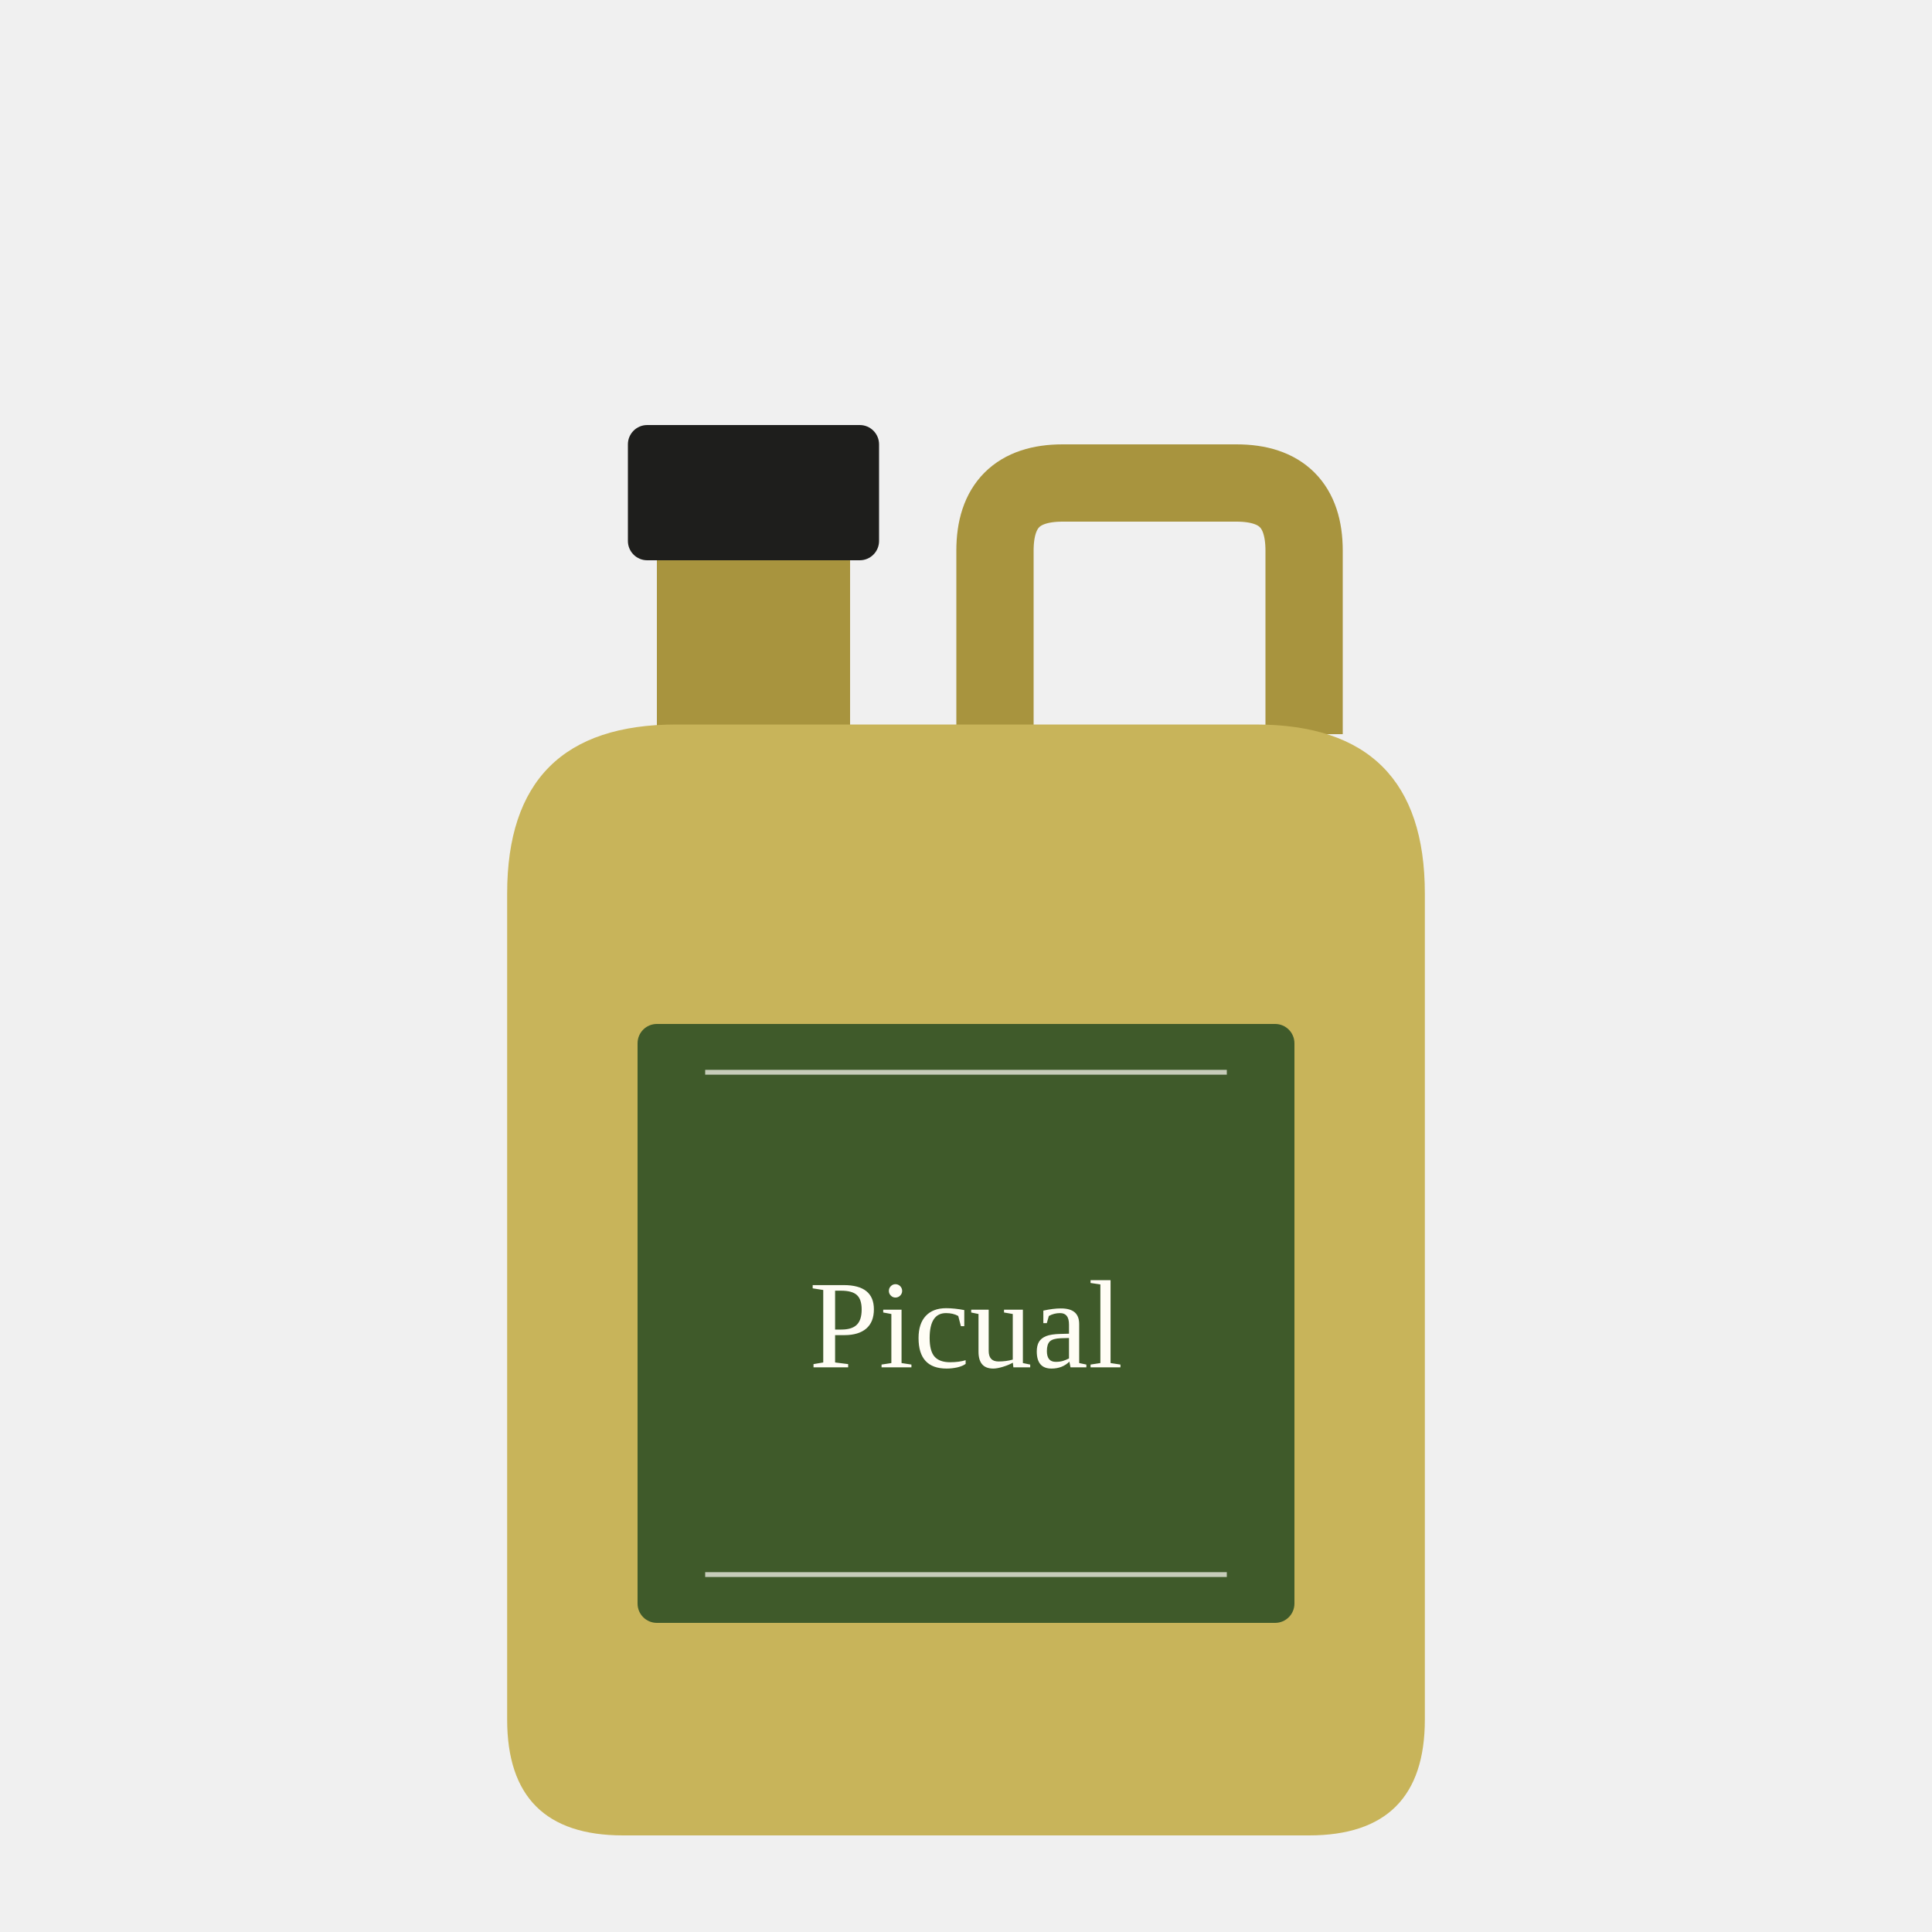
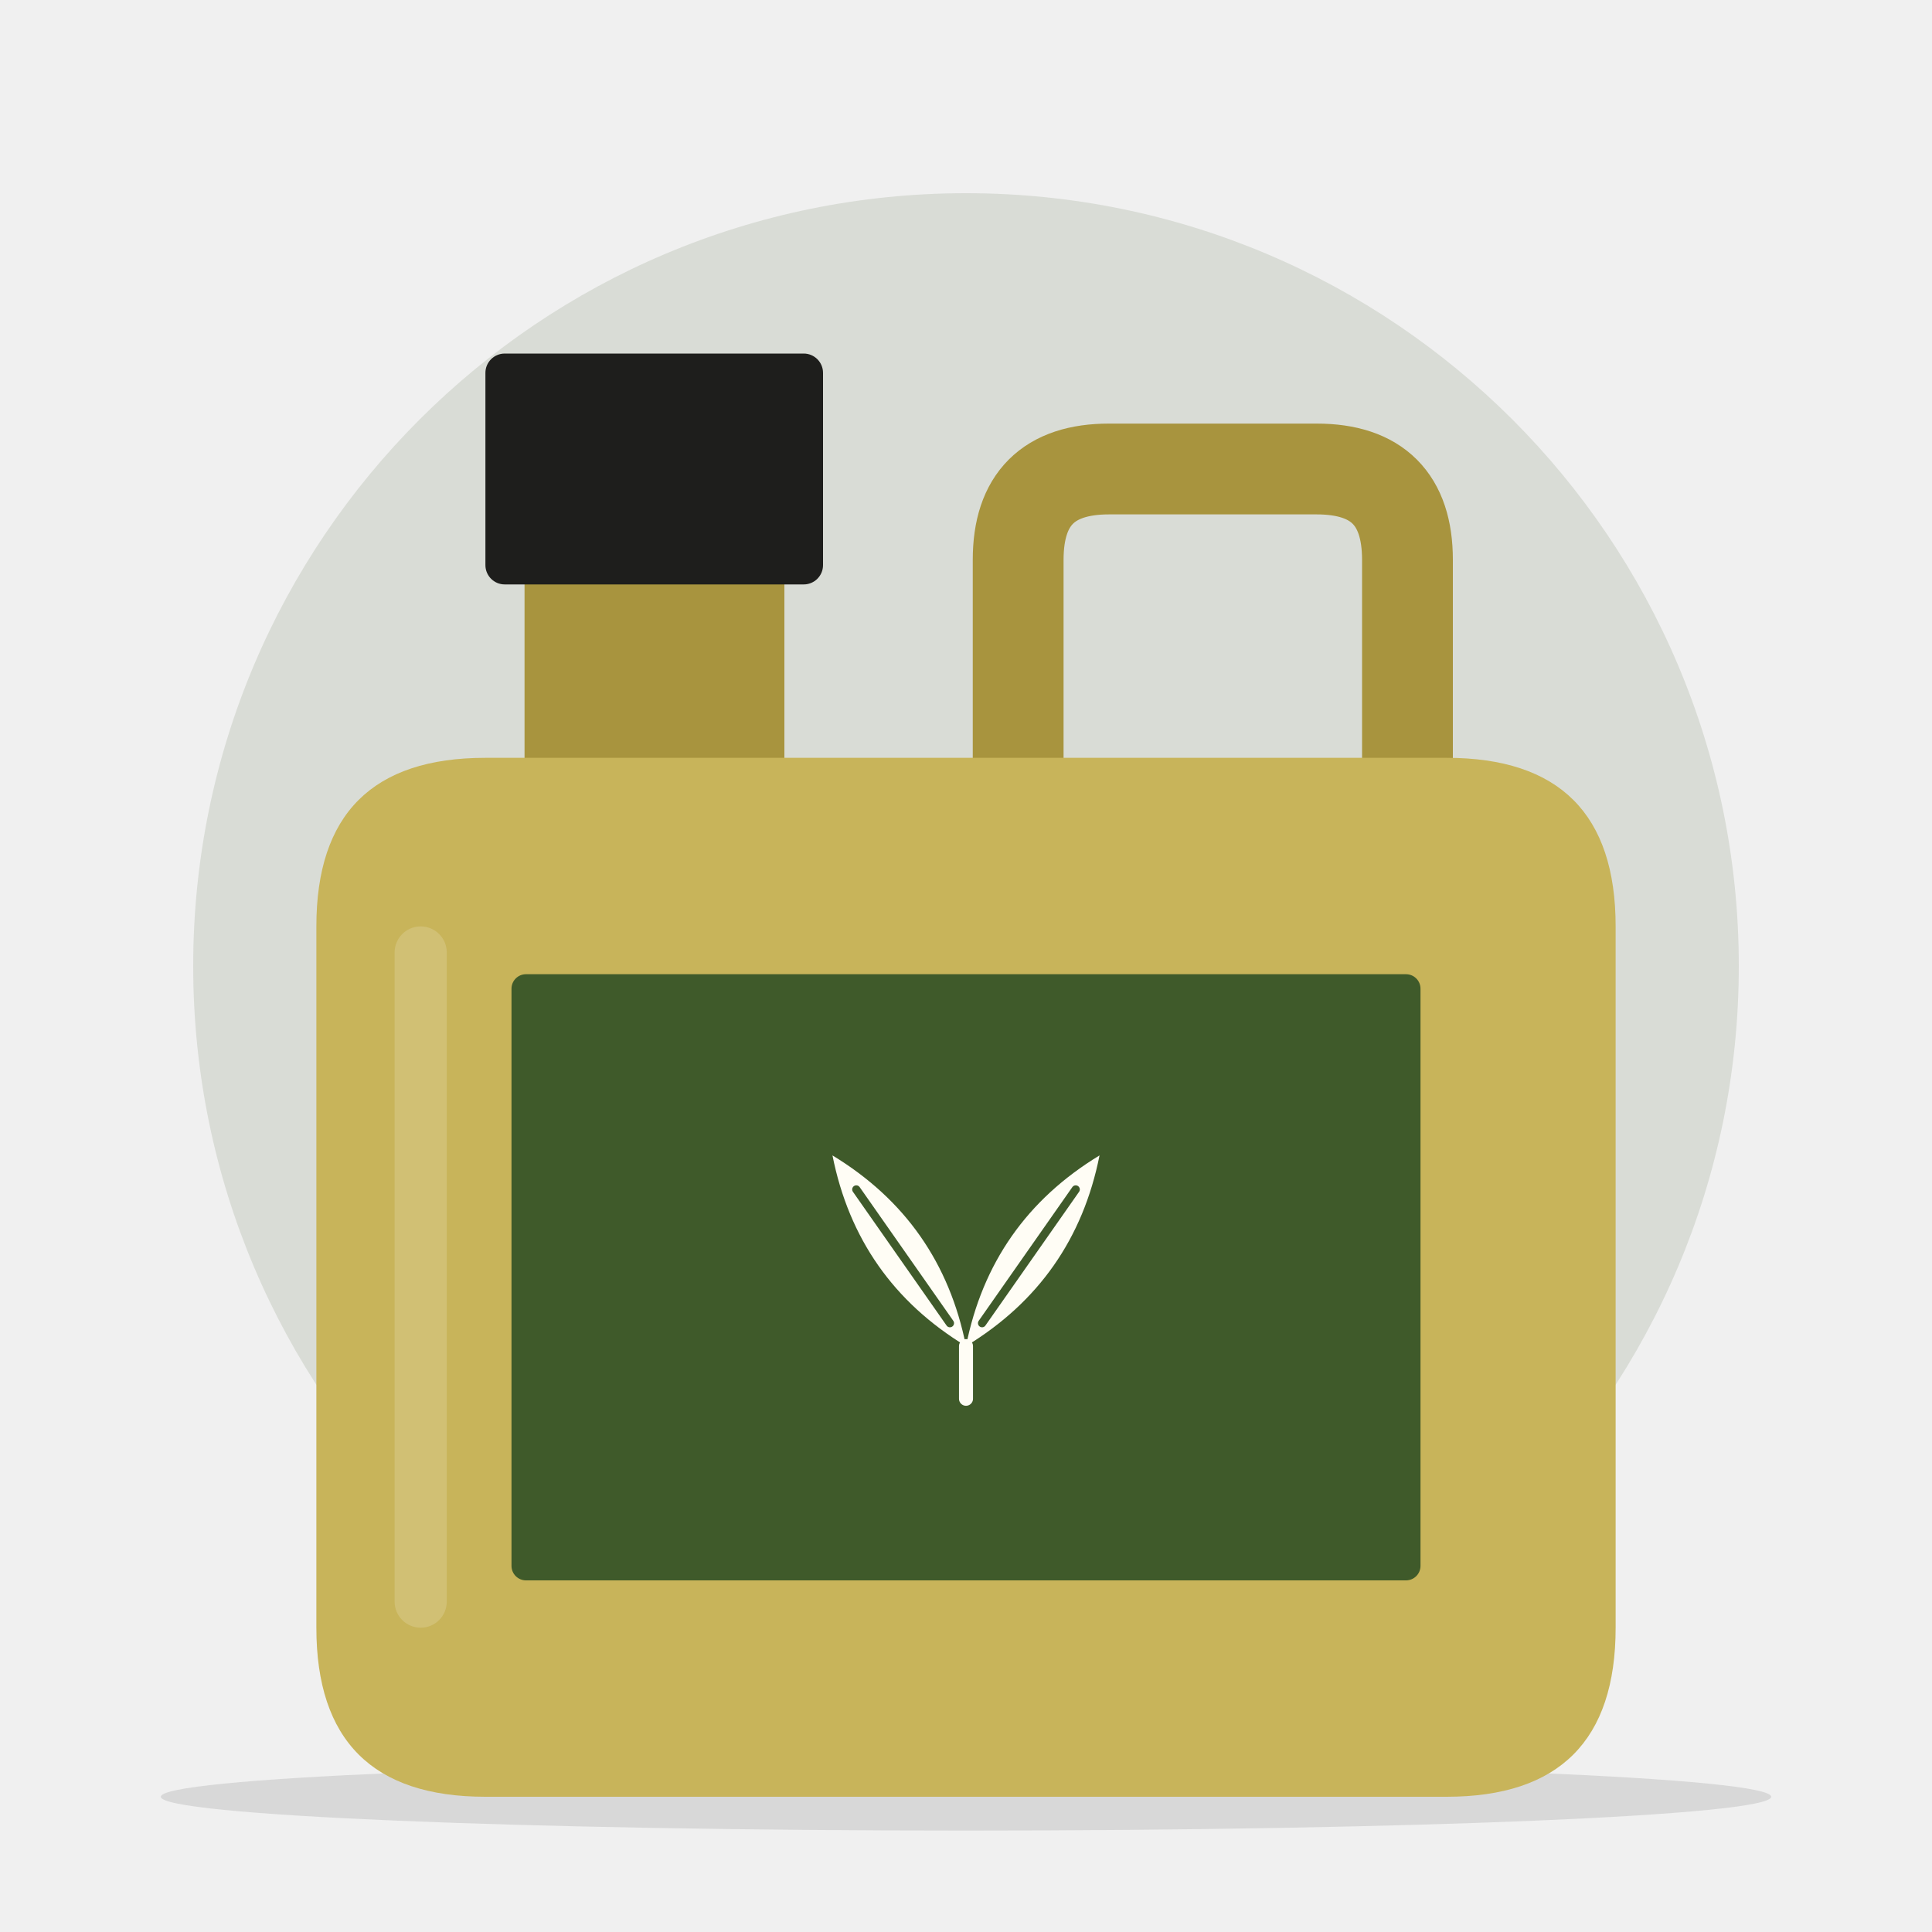
<svg xmlns="http://www.w3.org/2000/svg" viewBox="0 0 400 400" width="400" height="400" role="img">
-   <path d="M206 152 L206 114 Q206 100 220 100 L256 100 Q270 100 270 114 L270 152" fill="none" stroke="#A8943E" stroke-width="16" stroke-linejoin="round" />
-   <rect x="136" y="112" width="40" height="44" rx="4" fill="#A8943E" />
-   <rect x="130" y="88" width="52" height="28" rx="4" fill="#1E1E1C" />
-   <path d="M140 150 L260 150 Q295 150 295 185 L295 356 Q295 380 271 380 L129 380 Q105 380 105 356 L105 185 Q105 150 140 150 Z" fill="#C8B45A" />
-   <rect x="132" y="212" width="136" height="124" rx="4" fill="#3F5A2A" />
-   <line x1="146" y1="222" x2="254" y2="222" stroke="#FFFDF5" stroke-width="1" stroke-opacity="0.7" />
-   <line x1="146" y1="326" x2="254" y2="326" stroke="#FFFDF5" stroke-width="1" stroke-opacity="0.7" />
-   <text x="200" y="283.1" text-anchor="middle" font-family="Georgia, 'Times New Roman', serif" font-size="26.0" fill="#FFFDF5">Picual</text>
+   <circle cx="200" cy="200" r="160" fill="#3F5A2A" fill-opacity="0.13" />
+   <ellipse cx="200" cy="372" rx="166.7" ry="7" fill="#000000" fill-opacity="0.1" />
+   <path d="M210.8 158.9 L210.8 115.9 Q210.8 97.1 229.6 97.1 L272.6 97.1 Q291.4 97.1 291.4 115.9 L291.4 158.9" fill="none" stroke="#A8943E" stroke-width="18.8" stroke-linejoin="round" />
+   <rect x="108.6" y="115" width="53.8" height="47.8" rx="3" fill="#A8943E" />
+   <rect x="100.5" y="73.2" width="69.9" height="47.8" rx="4" fill="#1E1E1C" />
+   <path d="M100.5 156.9 L299.5 156.9 Q334.5 156.9 334.5 191.8 L334.5 337 Q334.5 372 299.5 372 L100.5 372 Q65.5 372 65.5 337 L65.5 191.8 Q65.5 156.9 100.5 156.9 Z" fill="#C8B45A" />
+   <rect x="105.9" y="201.7" width="188.2" height="125.5" rx="3" fill="#3F5A2A" />
+   <g transform="translate(200 278.7)">
+     <g transform="rotate(-55)">
+       <path d="M0 0 Q24.1 -10.6 48.2 0 Q24.1 10.6 0 0 Z" fill="#FFFDF5" />
+       <line x1="5.8" y1="0" x2="39.6" y2="0" stroke="#3F5A2A" stroke-width="1.7" stroke-linecap="round" />
+     </g>
+     <g transform="rotate(-125)">
+       <path d="M0 0 Q24.1 -10.6 48.2 0 Q24.1 10.6 0 0 Z" fill="#FFFDF5" />
+       <line x1="5.8" y1="0" x2="39.6" y2="0" stroke="#3F5A2A" stroke-width="1.7" stroke-linecap="round" />
+     </g>
+     <line x1="0" y1="0" x2="0" y2="10.9" stroke="#FFFDF5" stroke-width="2.9" stroke-linecap="round" />
+   </g>
+   <rect x="81.7" y="191.8" width="10.8" height="145.2" rx="5.4" fill="#FFFFFF" fill-opacity="0.16" />
</svg>
